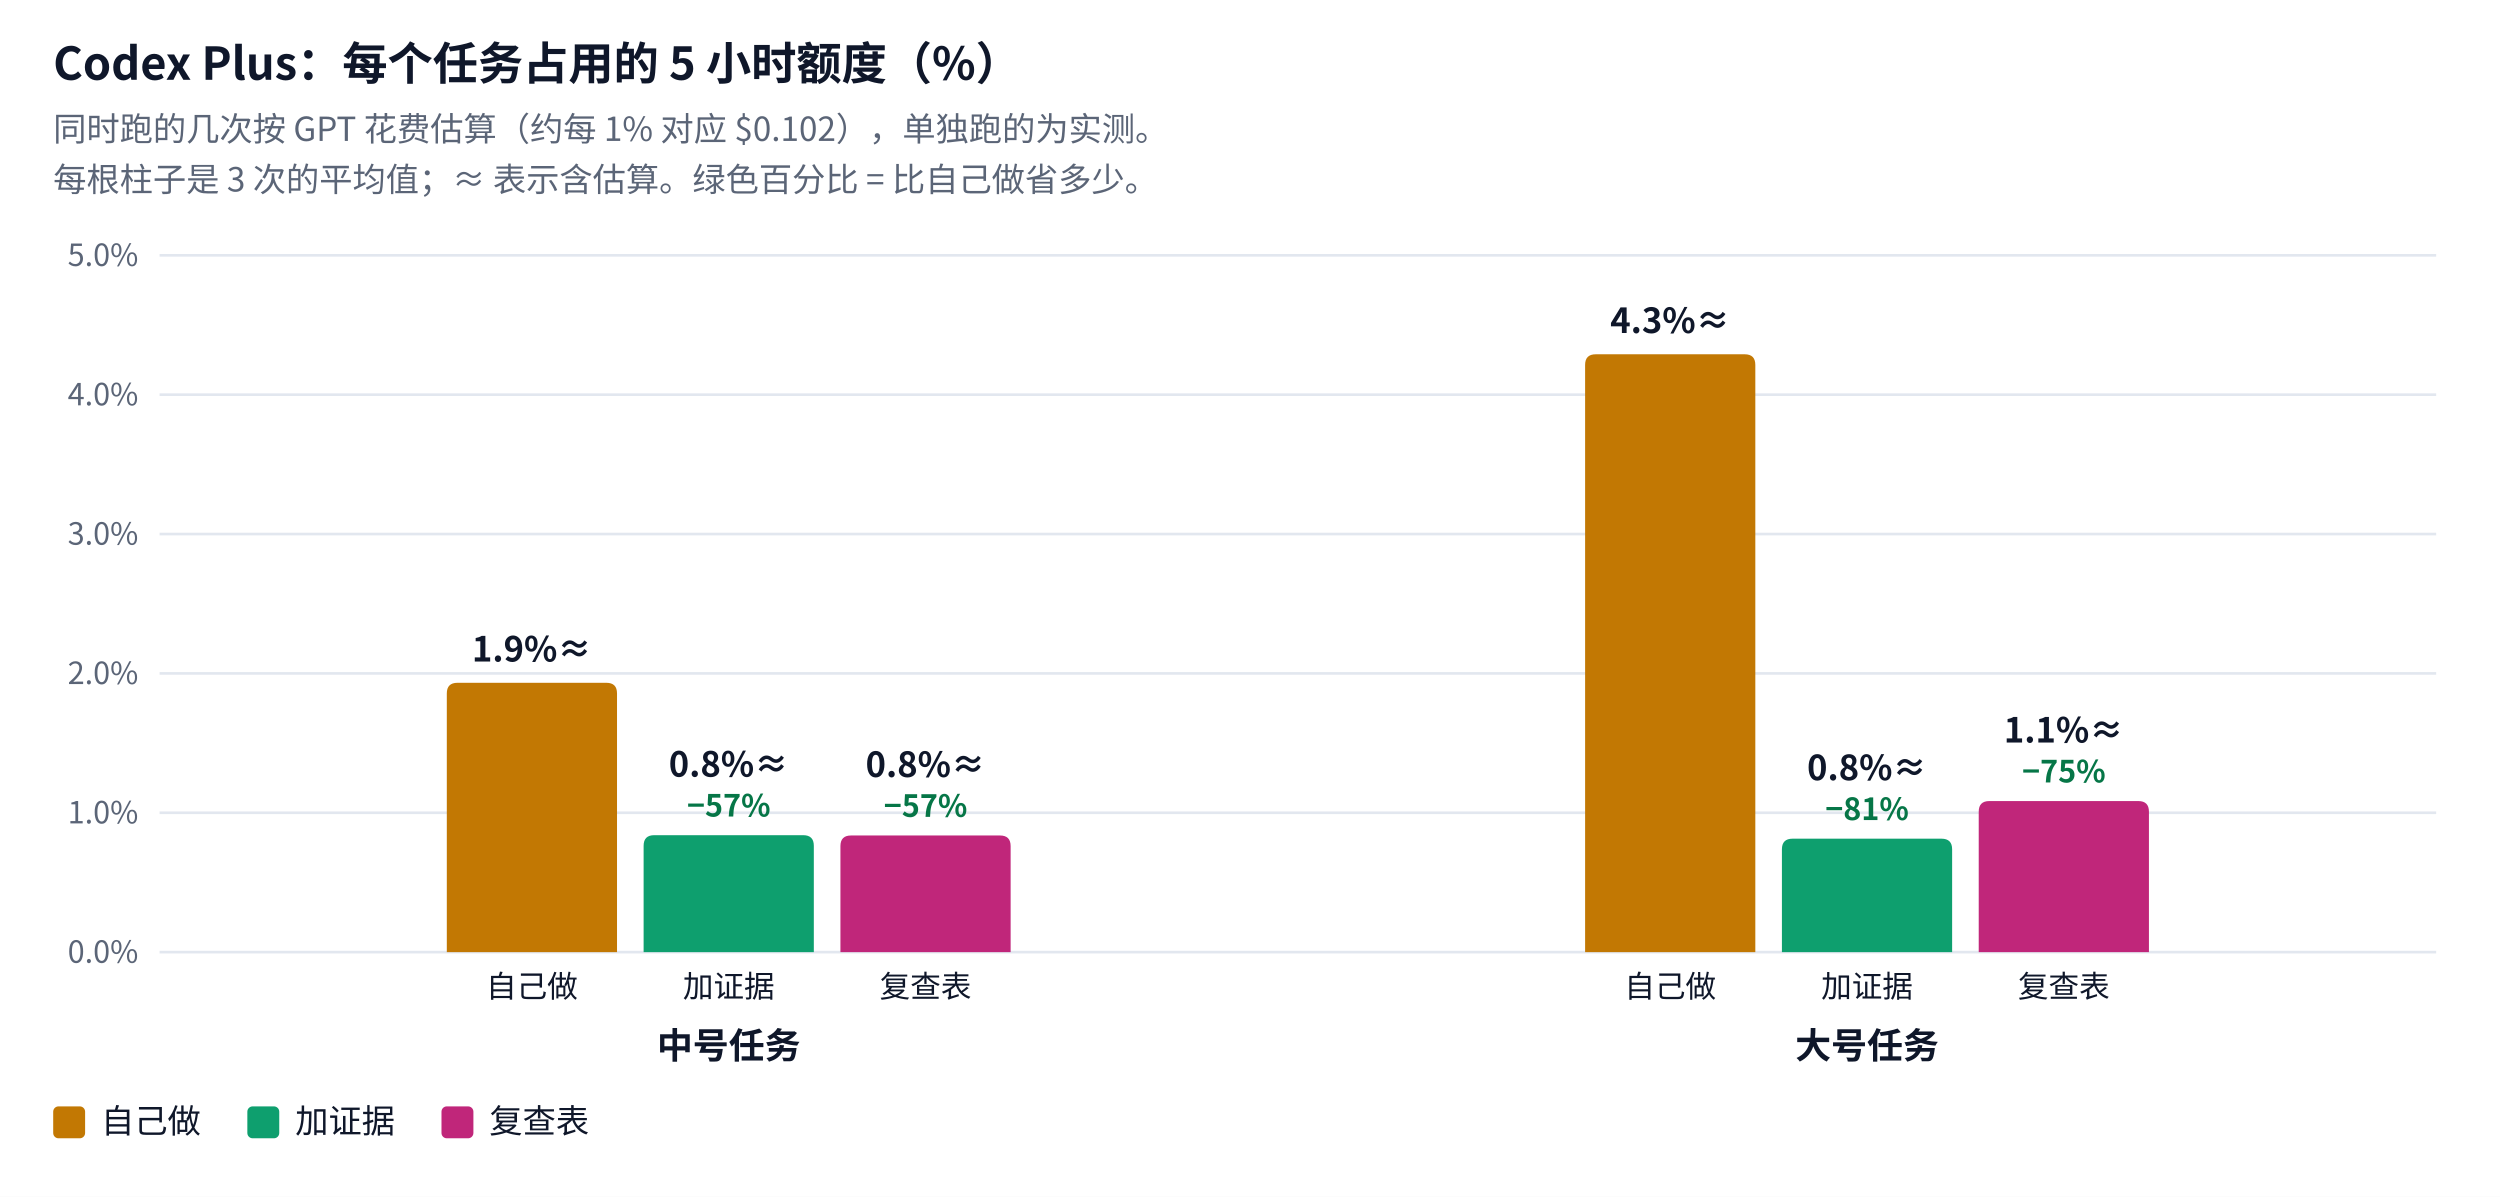
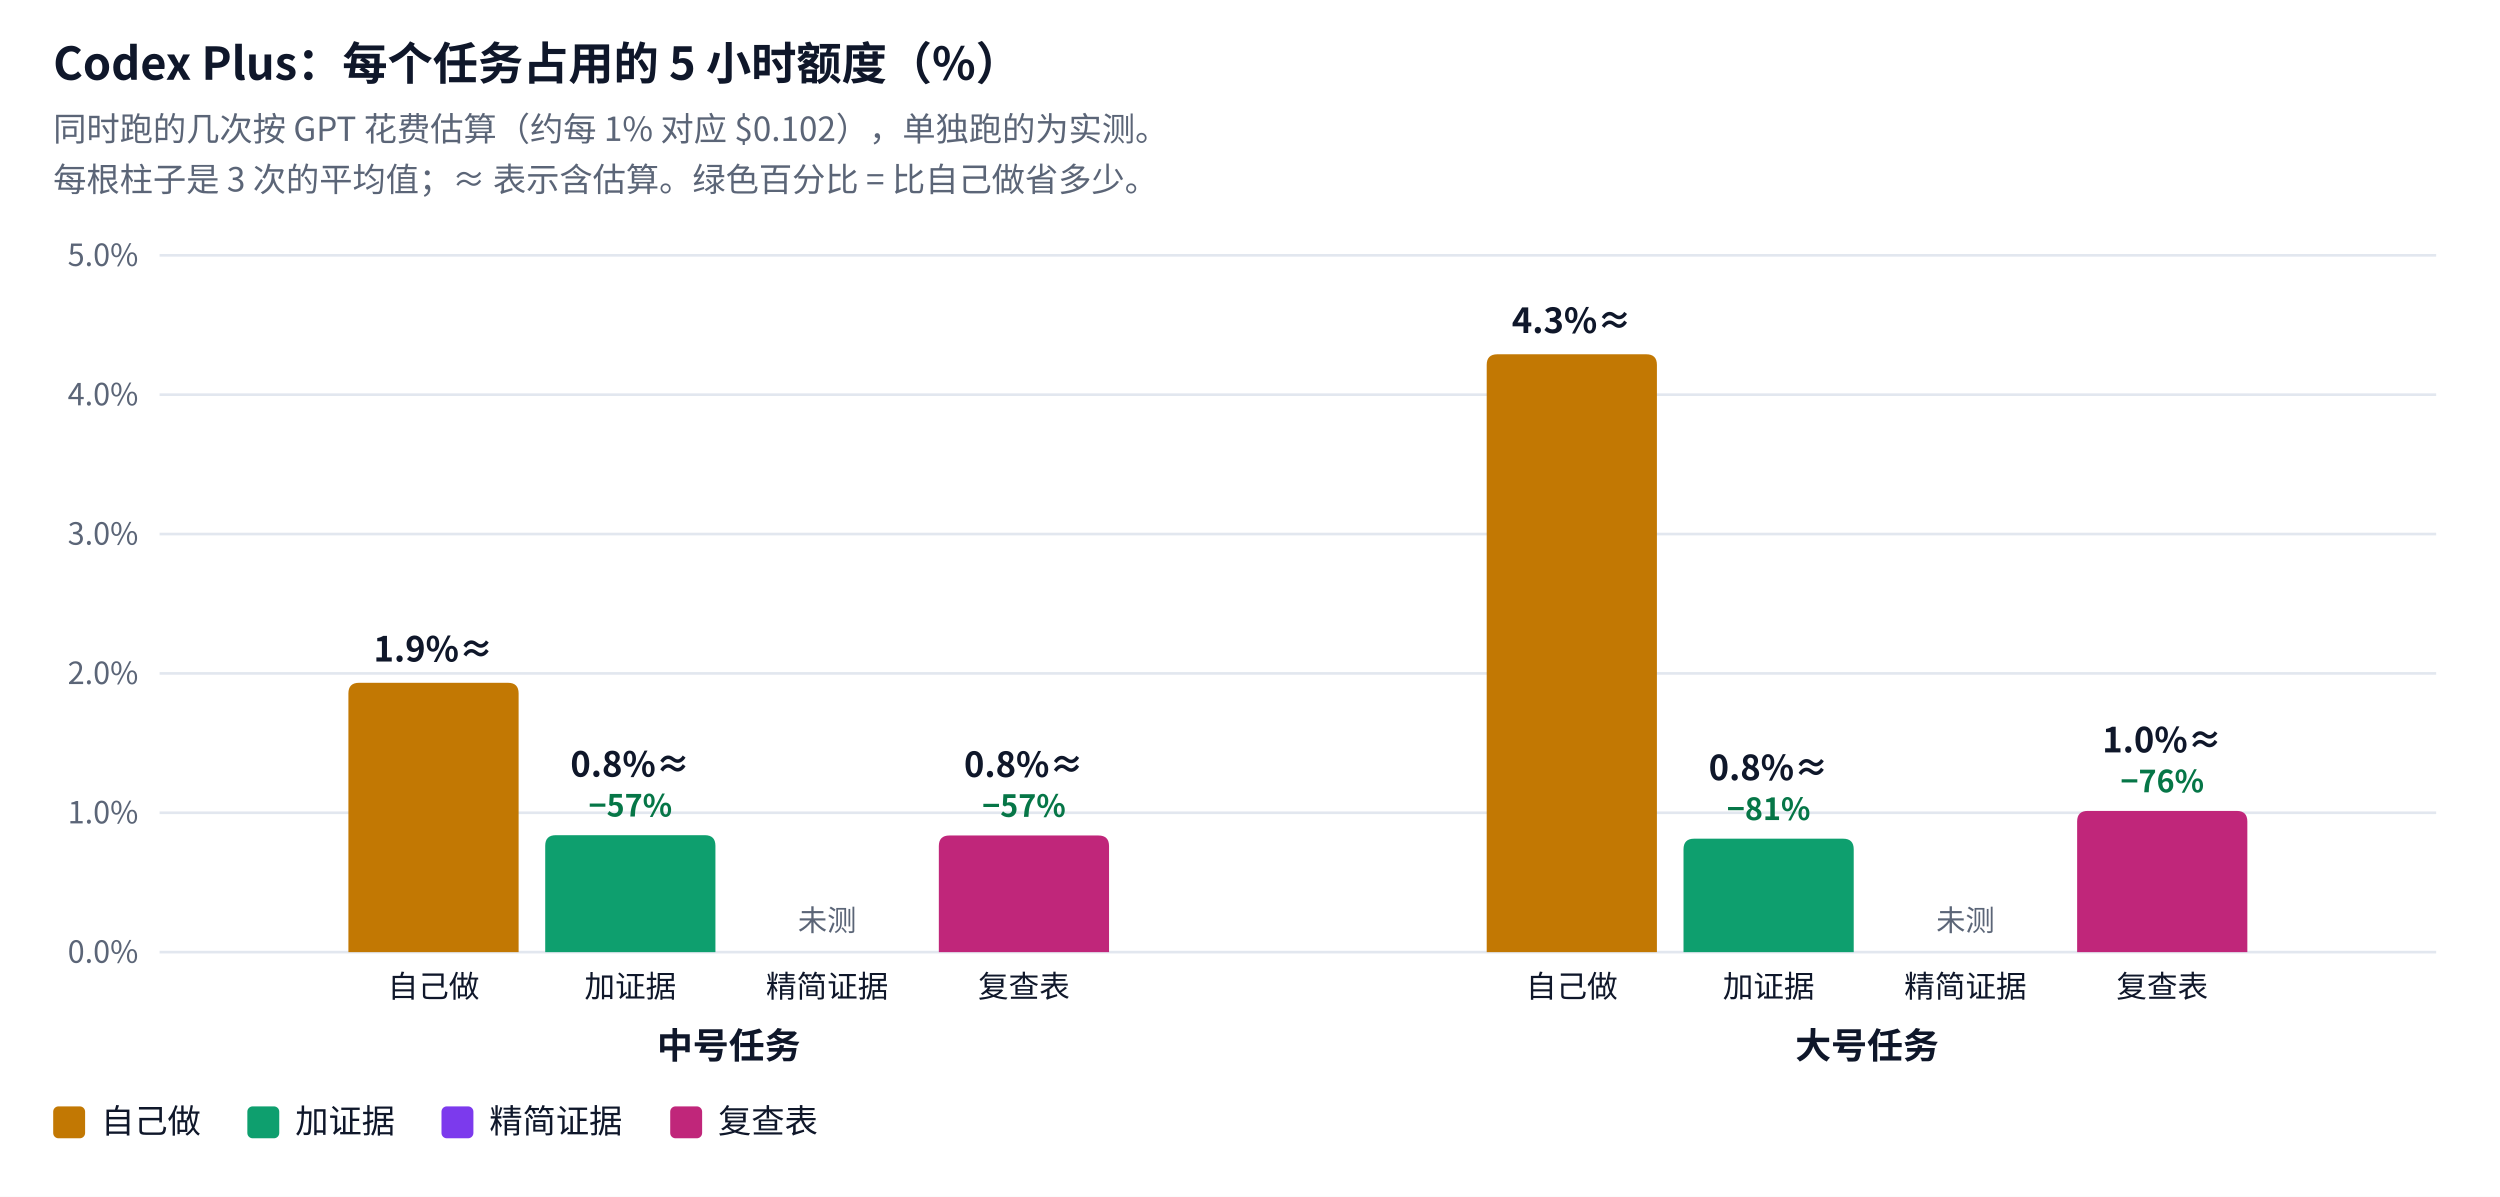
<svg xmlns="http://www.w3.org/2000/svg" width="940" height="450" viewBox="0 0 940 450" font-family="-apple-system, 'Segoe UI', 'PingFang SC', 'Noto Sans CJK SC', Helvetica, Arial, sans-serif">
  <rect width="940" height="450" fill="#FFFFFF" />
  <text x="20" y="30" font-size="17" font-weight="600" fill="#0F172A">Codex Plus：每个任务占用的 5 小时额度（%）</text>
  <text x="20" y="53" font-size="12.5" fill="#5B6577">同时跑的几次按 GPT 花费估算（约每 1% 对应 $0.102），单独跑的为实测。</text>
  <text x="20" y="72" font-size="12.5" fill="#5B6577">每根柱子是 3 次的平均值；≈ 表示含估算。绿色百分比 = 比自己做省多少。</text>
  <line x1="60" x2="916" y1="358" y2="358" stroke="#E2E7EF" />
  <text x="52" y="362" font-size="11.5" fill="#5B6577" text-anchor="end">0.0%</text>
  <line x1="60" x2="916" y1="305.6" y2="305.6" stroke="#E2E7EF" />
  <text x="52" y="309.6" font-size="11.5" fill="#5B6577" text-anchor="end">1.0%</text>
  <line x1="60" x2="916" y1="253.2" y2="253.2" stroke="#E2E7EF" />
  <text x="52" y="257.2" font-size="11.5" fill="#5B6577" text-anchor="end">2.0%</text>
  <line x1="60" x2="916" y1="200.8" y2="200.8" stroke="#E2E7EF" />
  <text x="52" y="204.8" font-size="11.5" fill="#5B6577" text-anchor="end">3.0%</text>
  <line x1="60" x2="916" y1="148.4" y2="148.4" stroke="#E2E7EF" />
  <text x="52" y="152.4" font-size="11.5" fill="#5B6577" text-anchor="end">4.0%</text>
  <line x1="60" x2="916" y1="96" y2="96" stroke="#E2E7EF" />
  <text x="52" y="100" font-size="11.5" fill="#5B6577" text-anchor="end">5.0%</text>
-   <text x="200" y="375" font-size="11.5" fill="#0F172A" text-anchor="middle">自己做</text>
-   <path d="M168,358 V260.731 Q168,256.731 172,256.731 H228 Q232,256.731 232,260.731 V358 Z" fill="#C27803" />
-   <text x="200" y="248.731" font-size="13" font-weight="600" fill="#0F172A" text-anchor="middle">1.9%≈</text>
-   <text x="274" y="375" font-size="11.5" fill="#0F172A" text-anchor="middle">加证据</text>
-   <path d="M242,358 V318.026 Q242,314.026 246,314.026 H302 Q306,314.026 306,318.026 V358 Z" fill="#0E9F6E" />
-   <text x="274" y="292.026" font-size="13" font-weight="600" fill="#0F172A" text-anchor="middle">0.8%≈</text>
-   <text x="274" y="307.026" font-size="11.5" font-weight="600" fill="#067647" text-anchor="middle">−57%</text>
-   <text x="348" y="375" font-size="11.5" fill="#0F172A" text-anchor="middle">复查表</text>
-   <path d="M316,358 V318.14 Q316,314.14 320,314.14 H376 Q380,314.14 380,318.14 V358 Z" fill="#C0267A" />
-   <text x="348" y="292.14" font-size="13" font-weight="600" fill="#0F172A" text-anchor="middle">0.8%≈</text>
-   <text x="348" y="307.14" font-size="11.5" font-weight="600" fill="#067647" text-anchor="middle">−57%</text>
+   <text x="163" y="375" font-size="11.5" fill="#0F172A" text-anchor="middle">自己做</text>
+   <path d="M131,358 V260.731 Q131,256.731 135,256.731 H191 Q195,256.731 195,260.731 V358 Z" fill="#C27803" />
+   <text x="163" y="248.731" font-size="13" font-weight="600" fill="#0F172A" text-anchor="middle">1.9%≈</text>
+   <text x="237" y="375" font-size="11.5" fill="#0F172A" text-anchor="middle">加证据</text>
+   <path d="M205,358 V318.026 Q205,314.026 209,314.026 H265 Q269,314.026 269,318.026 V358 Z" fill="#0E9F6E" />
+   <text x="237" y="292.026" font-size="13" font-weight="600" fill="#0F172A" text-anchor="middle">0.8%≈</text>
+   <text x="237" y="307.026" font-size="11.5" font-weight="600" fill="#067647" text-anchor="middle">−57%</text>
+   <text x="311" y="375" font-size="11.5" fill="#0F172A" text-anchor="middle">精简证据</text>
+   <text x="311" y="350" font-size="11" fill="#5B6577" text-anchor="middle">未测</text>
+   <text x="385" y="375" font-size="11.5" fill="#0F172A" text-anchor="middle">复查表</text>
+   <path d="M353,358 V318.14 Q353,314.14 357,314.14 H413 Q417,314.14 417,318.14 V358 Z" fill="#C0267A" />
+   <text x="385" y="292.14" font-size="13" font-weight="600" fill="#0F172A" text-anchor="middle">0.8%≈</text>
+   <text x="385" y="307.14" font-size="11.5" font-weight="600" fill="#067647" text-anchor="middle">−57%</text>
  <text x="274" y="398" font-size="13.5" font-weight="600" fill="#0F172A" text-anchor="middle">中号任务</text>
-   <text x="628" y="375" font-size="11.5" fill="#0F172A" text-anchor="middle">自己做</text>
-   <path d="M596,358 V137.208 Q596,133.208 600,133.208 H656 Q660,133.208 660,137.208 V358 Z" fill="#C27803" />
-   <text x="628" y="125.208" font-size="13" font-weight="600" fill="#0F172A" text-anchor="middle">4.3%≈</text>
-   <text x="702" y="375" font-size="11.5" fill="#0F172A" text-anchor="middle">加证据</text>
-   <path d="M670,358 V319.343 Q670,315.343 674,315.343 H730 Q734,315.343 734,319.343 V358 Z" fill="#0E9F6E" />
-   <text x="702" y="293.343" font-size="13" font-weight="600" fill="#0F172A" text-anchor="middle">0.8%≈</text>
-   <text x="702" y="308.343" font-size="11.5" font-weight="600" fill="#067647" text-anchor="middle">−81%</text>
-   <text x="776" y="375" font-size="11.5" fill="#0F172A" text-anchor="middle">复查表</text>
-   <path d="M744,358 V305.197 Q744,301.197 748,301.197 H804 Q808,301.197 808,305.197 V358 Z" fill="#C0267A" />
-   <text x="776" y="279.197" font-size="13" font-weight="600" fill="#0F172A" text-anchor="middle">1.1%≈</text>
-   <text x="776" y="294.197" font-size="11.5" font-weight="600" fill="#067647" text-anchor="middle">−75%</text>
+   <text x="591" y="375" font-size="11.5" fill="#0F172A" text-anchor="middle">自己做</text>
+   <path d="M559,358 V137.208 Q559,133.208 563,133.208 H619 Q623,133.208 623,137.208 V358 Z" fill="#C27803" />
+   <text x="591" y="125.208" font-size="13" font-weight="600" fill="#0F172A" text-anchor="middle">4.3%≈</text>
+   <text x="665" y="375" font-size="11.5" fill="#0F172A" text-anchor="middle">加证据</text>
+   <path d="M633,358 V319.343 Q633,315.343 637,315.343 H693 Q697,315.343 697,319.343 V358 Z" fill="#0E9F6E" />
+   <text x="665" y="293.343" font-size="13" font-weight="600" fill="#0F172A" text-anchor="middle">0.8%≈</text>
+   <text x="665" y="308.343" font-size="11.5" font-weight="600" fill="#067647" text-anchor="middle">−81%</text>
+   <text x="739" y="375" font-size="11.5" fill="#0F172A" text-anchor="middle">精简证据</text>
+   <text x="739" y="350" font-size="11" fill="#5B6577" text-anchor="middle">未测</text>
+   <text x="813" y="375" font-size="11.5" fill="#0F172A" text-anchor="middle">复查表</text>
+   <path d="M781,358 V308.902 Q781,304.902 785,304.902 H841 Q845,304.902 845,308.902 V358 Z" fill="#C0267A" />
+   <text x="813" y="282.902" font-size="13" font-weight="600" fill="#0F172A" text-anchor="middle">1.0%≈</text>
+   <text x="813" y="297.902" font-size="11.5" font-weight="600" fill="#067647" text-anchor="middle">−76%</text>
  <text x="702" y="398" font-size="13.5" font-weight="600" fill="#0F172A" text-anchor="middle">大号任务</text>
  <rect x="20" y="416" width="12" height="12" rx="2" fill="#C27803" />
  <text x="38" y="426" font-size="12.5" fill="#0F172A">自己做</text>
  <rect x="93" y="416" width="12" height="12" rx="2" fill="#0E9F6E" />
  <text x="111" y="426" font-size="12.5" fill="#0F172A">加证据</text>
-   <rect x="166" y="416" width="12" height="12" rx="2" fill="#C0267A" />
-   <text x="184" y="426" font-size="12.5" fill="#0F172A">复查表</text>
+   <rect x="166" y="416" width="12" height="12" rx="2" fill="#7C3AED" />
+   <text x="184" y="426" font-size="12.5" fill="#0F172A">精简证据</text>
+   <rect x="252" y="416" width="12" height="12" rx="2" fill="#C0267A" />
+   <text x="270" y="426" font-size="12.5" fill="#0F172A">复查表</text>
</svg>
